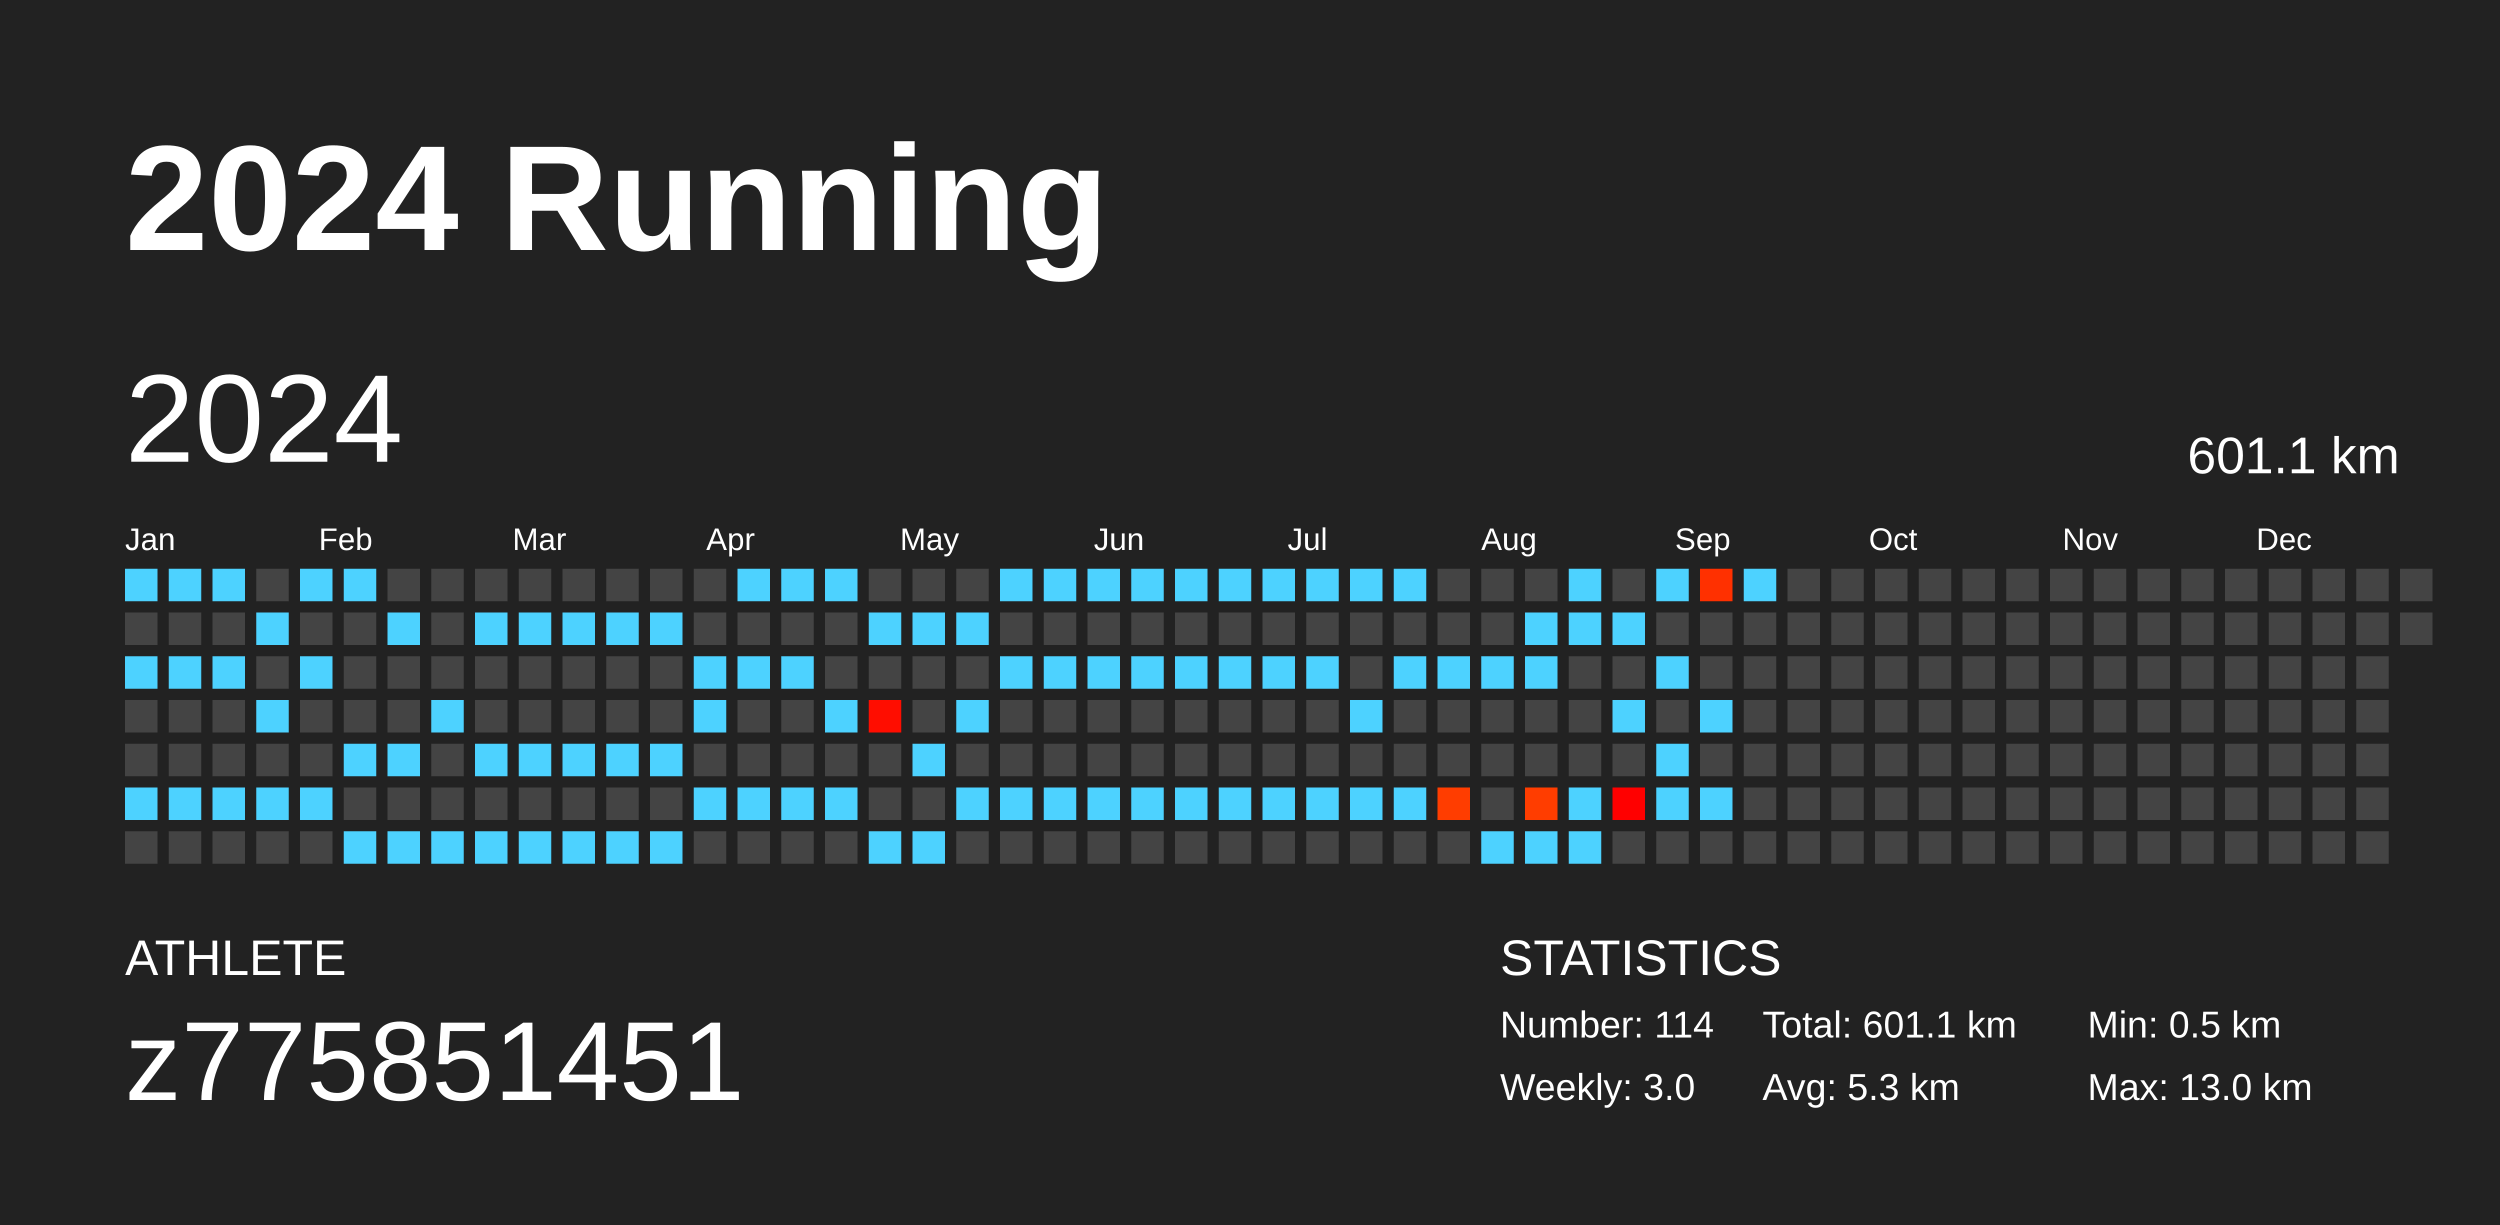
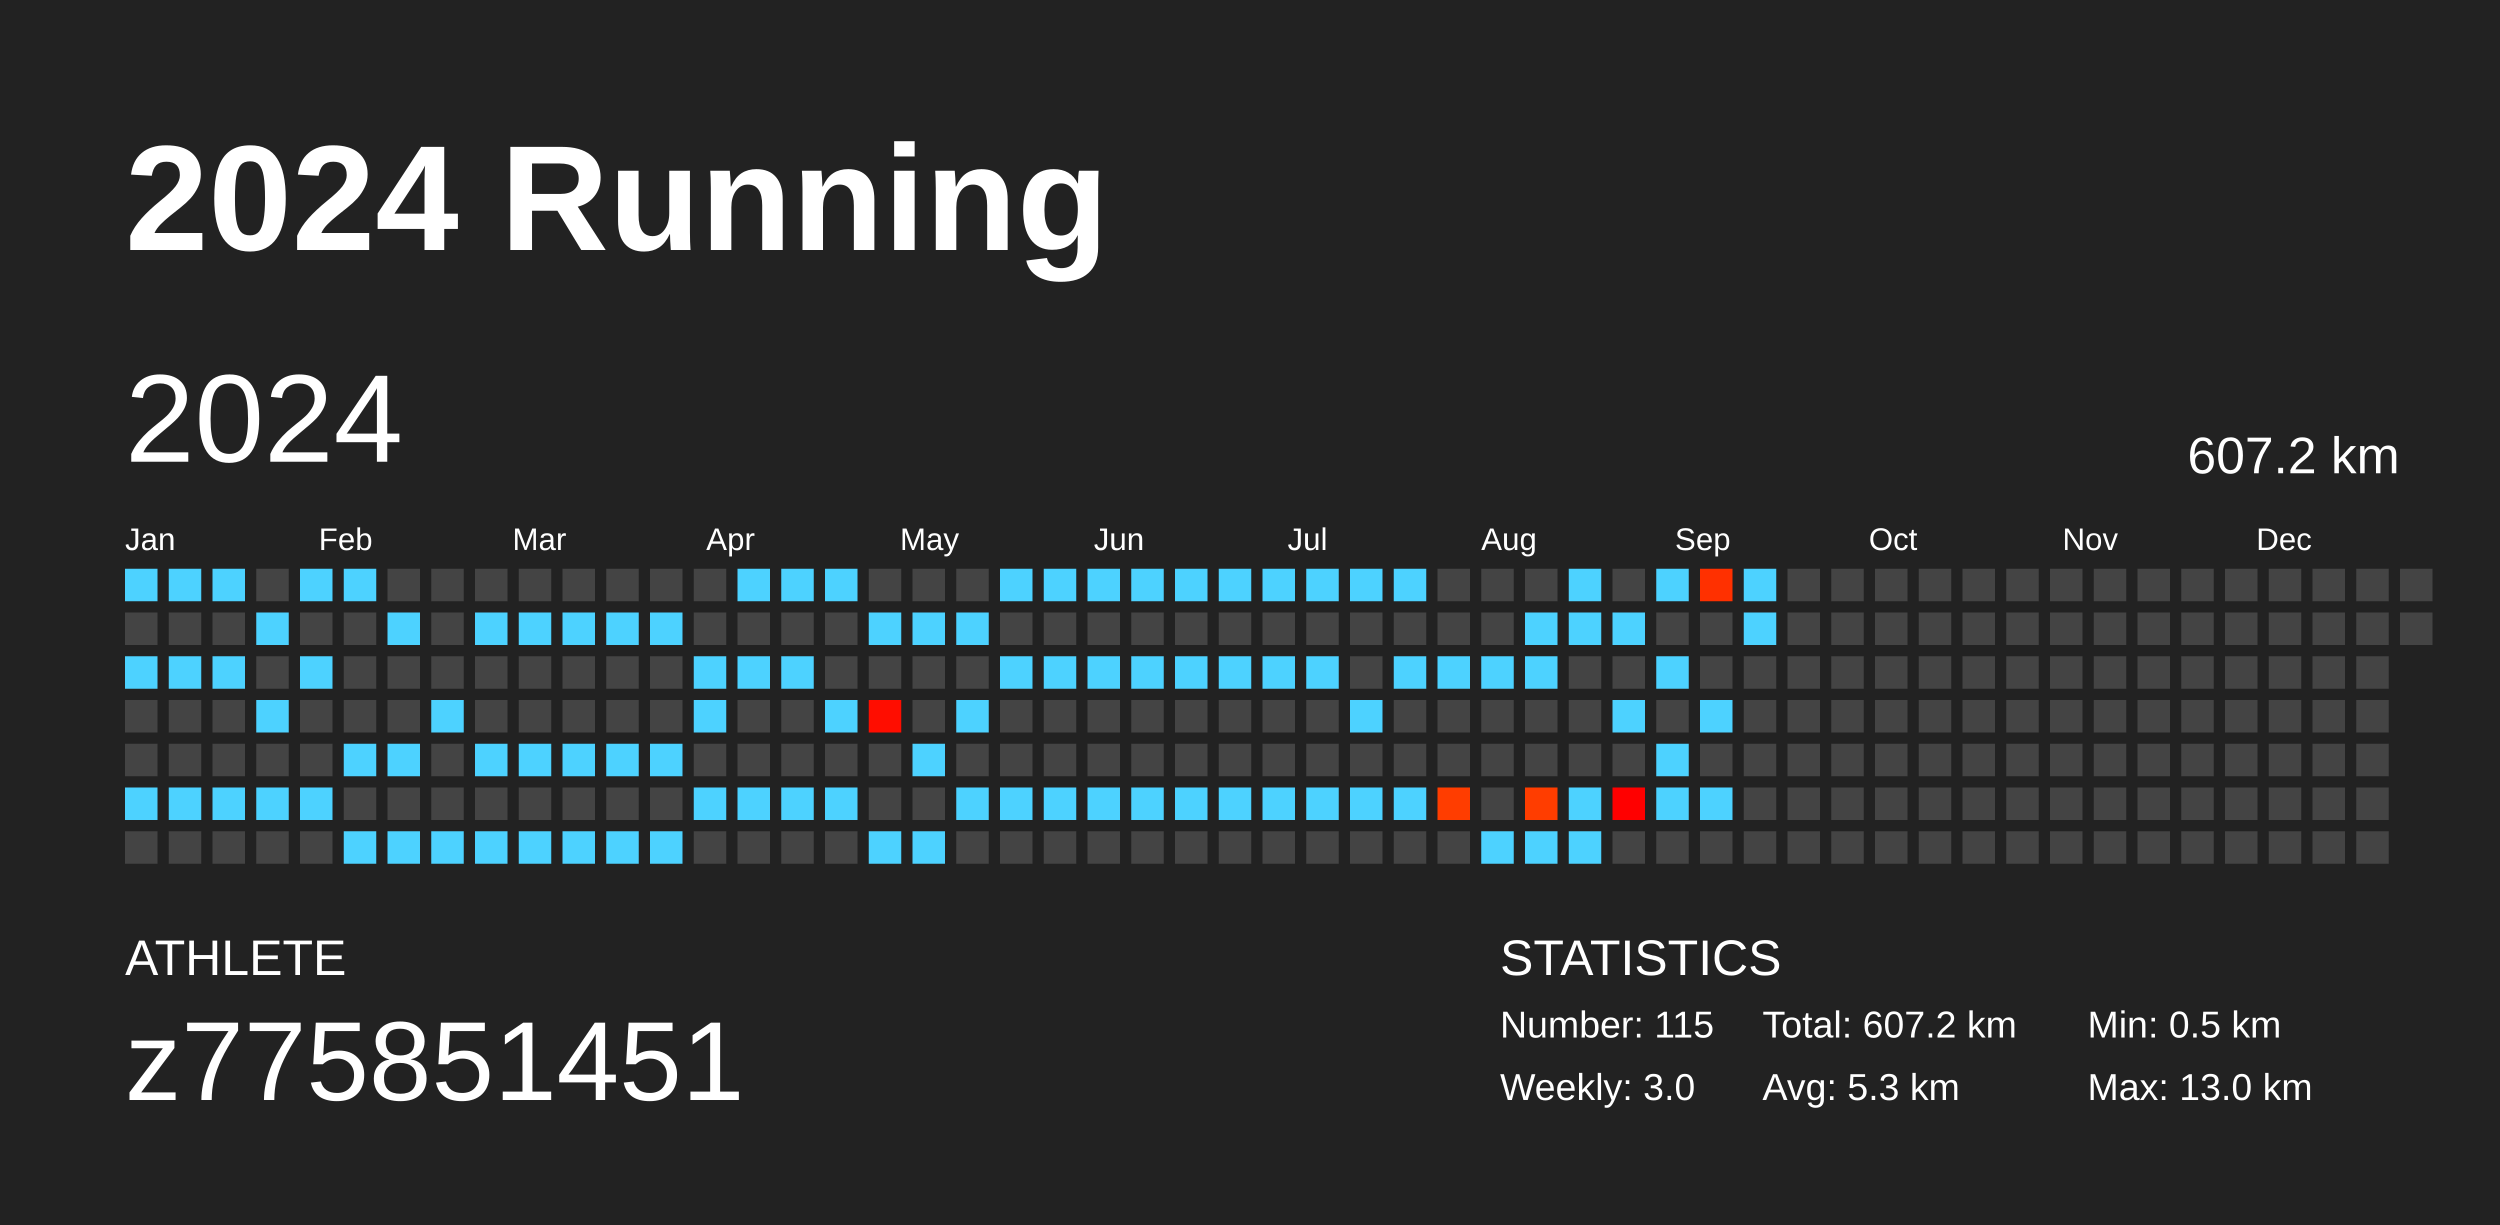
<svg xmlns="http://www.w3.org/2000/svg" baseProfile="full" height="98mm" version="1.1" viewBox="0,0,200,98" width="200mm">
  <defs />
  <rect fill="#222222" height="98" width="200" x="0" y="0" />
  <text fill="#FFFFFF" style="font-size:12px; font-family:Arial; font-weight:bold;" x="10" y="20">2024 Running</text>
  <text fill="#FFFFFF" style="font-size:4px; font-family:Arial" x="10" y="78">ATHLETE</text>
  <text fill="#FFFFFF" style="font-size:9px; font-family:Arial" x="10" y="88">z775851451</text>
  <text fill="#FFFFFF" style="font-size:4px; font-family:Arial" x="120" y="78">STATISTICS</text>
-   <text fill="#FFFFFF" style="font-size:3px; font-family:Arial" x="120" y="83">Number: 114</text>
+   <text fill="#FFFFFF" style="font-size:3px; font-family:Arial" x="120" y="83">Number: 115</text>
  <text fill="#FFFFFF" style="font-size:3px; font-family:Arial" x="120" y="88">Weekly: 3.0</text>
-   <text fill="#FFFFFF" style="font-size:3px; font-family:Arial" x="141" y="83">Total: 601.1 km</text>
+   <text fill="#FFFFFF" style="font-size:3px; font-family:Arial" x="141" y="83">Total: 607.2 km</text>
  <text fill="#FFFFFF" style="font-size:3px; font-family:Arial" x="141" y="88">Avg: 5.3 km</text>
  <text fill="#FFFFFF" style="font-size:3px; font-family:Arial" x="167" y="83">Min: 0.5 km</text>
  <text fill="#FFFFFF" style="font-size:3px; font-family:Arial" x="167" y="88">Max: 13.0 km</text>
  <text dominant-baseline="hanging" fill="#FFFFFF" style="font-size:10.0px; font-family:Arial;" x="10" y="30">2024</text>
-   <text dominant-baseline="hanging" fill="#FFFFFF" style="font-size:4.125px; font-family:Arial;" x="175" y="35">601.1 km</text>
+   <text dominant-baseline="hanging" fill="#FFFFFF" style="font-size:4.125px; font-family:Arial;" x="175" y="35">607.2 km</text>
  <text fill="#FFFFFF" style="font-size:2.5px; font-family:Arial" x="10.0" y="44">Jan</text>
  <text fill="#FFFFFF" style="font-size:2.5px; font-family:Arial" x="25.5" y="44">Feb</text>
  <text fill="#FFFFFF" style="font-size:2.5px; font-family:Arial" x="41.0" y="44">Mar</text>
  <text fill="#FFFFFF" style="font-size:2.5px; font-family:Arial" x="56.5" y="44">Apr</text>
  <text fill="#FFFFFF" style="font-size:2.5px; font-family:Arial" x="72.0" y="44">May</text>
  <text fill="#FFFFFF" style="font-size:2.5px; font-family:Arial" x="87.5" y="44">Jun</text>
  <text fill="#FFFFFF" style="font-size:2.5px; font-family:Arial" x="103.0" y="44">Jul</text>
  <text fill="#FFFFFF" style="font-size:2.5px; font-family:Arial" x="118.5" y="44">Aug</text>
  <text fill="#FFFFFF" style="font-size:2.5px; font-family:Arial" x="134.0" y="44">Sep</text>
  <text fill="#FFFFFF" style="font-size:2.5px; font-family:Arial" x="149.5" y="44">Oct</text>
  <text fill="#FFFFFF" style="font-size:2.5px; font-family:Arial" x="165.0" y="44">Nov</text>
  <text fill="#FFFFFF" style="font-size:2.5px; font-family:Arial" x="180.5" y="44">Dec</text>
  <rect fill="#4dd2ff" height="2.6" width="2.6" x="10.0" y="45.5" />
  <rect fill="#444444" height="2.6" width="2.6" x="10.0" y="49.0" />
  <rect fill="#4dd2ff" height="2.6" width="2.6" x="10.0" y="52.5" />
  <rect fill="#444444" height="2.6" width="2.6" x="10.0" y="56.0" />
  <rect fill="#444444" height="2.6" width="2.6" x="10.0" y="59.5" />
  <rect fill="#4dd2ff" height="2.6" width="2.6" x="10.0" y="63.0" />
  <rect fill="#444444" height="2.6" width="2.6" x="10.0" y="66.5" />
  <rect fill="#4dd2ff" height="2.6" width="2.6" x="13.5" y="45.5" />
  <rect fill="#444444" height="2.6" width="2.6" x="13.5" y="49.0" />
  <rect fill="#4dd2ff" height="2.6" width="2.6" x="13.5" y="52.5" />
  <rect fill="#444444" height="2.6" width="2.6" x="13.5" y="56.0" />
  <rect fill="#444444" height="2.6" width="2.6" x="13.5" y="59.5" />
  <rect fill="#4dd2ff" height="2.6" width="2.6" x="13.5" y="63.0" />
  <rect fill="#444444" height="2.6" width="2.6" x="13.5" y="66.5" />
  <rect fill="#4dd2ff" height="2.6" width="2.6" x="17.0" y="45.5" />
  <rect fill="#444444" height="2.6" width="2.6" x="17.0" y="49.0" />
  <rect fill="#4dd2ff" height="2.6" width="2.6" x="17.0" y="52.5" />
  <rect fill="#444444" height="2.6" width="2.6" x="17.0" y="56.0" />
  <rect fill="#444444" height="2.6" width="2.6" x="17.0" y="59.5" />
  <rect fill="#4dd2ff" height="2.6" width="2.6" x="17.0" y="63.0" />
  <rect fill="#444444" height="2.6" width="2.6" x="17.0" y="66.5" />
  <rect fill="#444444" height="2.6" width="2.6" x="20.5" y="45.5" />
  <rect fill="#4dd2ff" height="2.6" width="2.6" x="20.5" y="49.0" />
  <rect fill="#444444" height="2.6" width="2.6" x="20.5" y="52.5" />
  <rect fill="#4dd2ff" height="2.6" width="2.6" x="20.5" y="56.0" />
  <rect fill="#444444" height="2.6" width="2.6" x="20.5" y="59.5" />
  <rect fill="#4dd2ff" height="2.6" width="2.6" x="20.5" y="63.0" />
  <rect fill="#444444" height="2.6" width="2.6" x="20.5" y="66.5" />
  <rect fill="#4dd2ff" height="2.6" width="2.6" x="24.0" y="45.5" />
  <rect fill="#444444" height="2.6" width="2.6" x="24.0" y="49.0" />
  <rect fill="#4dd2ff" height="2.6" width="2.6" x="24.0" y="52.5" />
  <rect fill="#444444" height="2.6" width="2.6" x="24.0" y="56.0" />
  <rect fill="#444444" height="2.6" width="2.6" x="24.0" y="59.5" />
  <rect fill="#4dd2ff" height="2.6" width="2.6" x="24.0" y="63.0" />
  <rect fill="#444444" height="2.6" width="2.6" x="24.0" y="66.5" />
  <rect fill="#4dd2ff" height="2.6" width="2.6" x="27.5" y="45.5" />
  <rect fill="#444444" height="2.6" width="2.6" x="27.5" y="49.0" />
  <rect fill="#444444" height="2.6" width="2.6" x="27.5" y="52.5" />
  <rect fill="#444444" height="2.6" width="2.6" x="27.5" y="56.0" />
  <rect fill="#4dd2ff" height="2.6" width="2.6" x="27.5" y="59.5" />
  <rect fill="#444444" height="2.6" width="2.6" x="27.5" y="63.0" />
  <rect fill="#4dd2ff" height="2.6" width="2.6" x="27.5" y="66.5" />
  <rect fill="#444444" height="2.6" width="2.6" x="31.0" y="45.5" />
  <rect fill="#4dd2ff" height="2.6" width="2.6" x="31.0" y="49.0" />
  <rect fill="#444444" height="2.6" width="2.6" x="31.0" y="52.5" />
  <rect fill="#444444" height="2.6" width="2.6" x="31.0" y="56.0" />
  <rect fill="#4dd2ff" height="2.6" width="2.6" x="31.0" y="59.5" />
  <rect fill="#444444" height="2.6" width="2.6" x="31.0" y="63.0" />
  <rect fill="#4dd2ff" height="2.6" width="2.6" x="31.0" y="66.5" />
  <rect fill="#444444" height="2.6" width="2.6" x="34.5" y="45.5" />
  <rect fill="#444444" height="2.6" width="2.6" x="34.5" y="49.0" />
  <rect fill="#444444" height="2.6" width="2.6" x="34.5" y="52.5" />
  <rect fill="#4dd2ff" height="2.6" width="2.6" x="34.5" y="56.0" />
  <rect fill="#444444" height="2.6" width="2.6" x="34.5" y="59.5" />
  <rect fill="#444444" height="2.6" width="2.6" x="34.5" y="63.0" />
  <rect fill="#4dd2ff" height="2.6" width="2.6" x="34.5" y="66.5" />
  <rect fill="#444444" height="2.6" width="2.6" x="38.0" y="45.5" />
  <rect fill="#4dd2ff" height="2.6" width="2.6" x="38.0" y="49.0" />
  <rect fill="#444444" height="2.6" width="2.6" x="38.0" y="52.5" />
  <rect fill="#444444" height="2.6" width="2.6" x="38.0" y="56.0" />
  <rect fill="#4dd2ff" height="2.6" width="2.6" x="38.0" y="59.5" />
  <rect fill="#444444" height="2.6" width="2.6" x="38.0" y="63.0" />
  <rect fill="#4dd2ff" height="2.6" width="2.6" x="38.0" y="66.5" />
  <rect fill="#444444" height="2.6" width="2.6" x="41.5" y="45.5" />
  <rect fill="#4dd2ff" height="2.6" width="2.6" x="41.5" y="49.0" />
  <rect fill="#444444" height="2.6" width="2.6" x="41.5" y="52.5" />
  <rect fill="#444444" height="2.6" width="2.6" x="41.5" y="56.0" />
  <rect fill="#4dd2ff" height="2.6" width="2.6" x="41.5" y="59.5" />
  <rect fill="#444444" height="2.6" width="2.6" x="41.5" y="63.0" />
  <rect fill="#4dd2ff" height="2.6" width="2.6" x="41.5" y="66.5" />
  <rect fill="#444444" height="2.6" width="2.6" x="45.0" y="45.5" />
  <rect fill="#4dd2ff" height="2.6" width="2.6" x="45.0" y="49.0" />
  <rect fill="#444444" height="2.6" width="2.6" x="45.0" y="52.5" />
  <rect fill="#444444" height="2.6" width="2.6" x="45.0" y="56.0" />
  <rect fill="#4dd2ff" height="2.6" width="2.6" x="45.0" y="59.5" />
  <rect fill="#444444" height="2.6" width="2.6" x="45.0" y="63.0" />
  <rect fill="#4dd2ff" height="2.6" width="2.6" x="45.0" y="66.5" />
  <rect fill="#444444" height="2.6" width="2.6" x="48.5" y="45.5" />
  <rect fill="#4dd2ff" height="2.6" width="2.6" x="48.5" y="49.0" />
  <rect fill="#444444" height="2.6" width="2.6" x="48.5" y="52.5" />
  <rect fill="#444444" height="2.6" width="2.6" x="48.5" y="56.0" />
  <rect fill="#4dd2ff" height="2.6" width="2.6" x="48.5" y="59.5" />
  <rect fill="#444444" height="2.6" width="2.6" x="48.5" y="63.0" />
  <rect fill="#4dd2ff" height="2.6" width="2.6" x="48.5" y="66.5" />
  <rect fill="#444444" height="2.6" width="2.6" x="52.0" y="45.5" />
  <rect fill="#4dd2ff" height="2.6" width="2.6" x="52.0" y="49.0" />
  <rect fill="#444444" height="2.6" width="2.6" x="52.0" y="52.5" />
  <rect fill="#444444" height="2.6" width="2.6" x="52.0" y="56.0" />
  <rect fill="#4dd2ff" height="2.6" width="2.6" x="52.0" y="59.5" />
  <rect fill="#444444" height="2.6" width="2.6" x="52.0" y="63.0" />
  <rect fill="#4dd2ff" height="2.6" width="2.6" x="52.0" y="66.5" />
  <rect fill="#444444" height="2.6" width="2.6" x="55.5" y="45.5" />
  <rect fill="#444444" height="2.6" width="2.6" x="55.5" y="49.0" />
  <rect fill="#4dd2ff" height="2.6" width="2.6" x="55.5" y="52.5" />
  <rect fill="#4dd2ff" height="2.6" width="2.6" x="55.5" y="56.0" />
  <rect fill="#444444" height="2.6" width="2.6" x="55.5" y="59.5" />
  <rect fill="#4dd2ff" height="2.6" width="2.6" x="55.5" y="63.0" />
  <rect fill="#444444" height="2.6" width="2.6" x="55.5" y="66.5" />
  <rect fill="#4dd2ff" height="2.6" width="2.6" x="59.0" y="45.5" />
  <rect fill="#444444" height="2.6" width="2.6" x="59.0" y="49.0" />
  <rect fill="#4dd2ff" height="2.6" width="2.6" x="59.0" y="52.5" />
  <rect fill="#444444" height="2.6" width="2.6" x="59.0" y="56.0" />
  <rect fill="#444444" height="2.6" width="2.6" x="59.0" y="59.5" />
  <rect fill="#4dd2ff" height="2.6" width="2.6" x="59.0" y="63.0" />
  <rect fill="#444444" height="2.6" width="2.6" x="59.0" y="66.5" />
  <rect fill="#4dd2ff" height="2.6" width="2.6" x="62.5" y="45.5" />
  <rect fill="#444444" height="2.6" width="2.6" x="62.5" y="49.0" />
  <rect fill="#4dd2ff" height="2.6" width="2.6" x="62.5" y="52.5" />
  <rect fill="#444444" height="2.6" width="2.6" x="62.5" y="56.0" />
  <rect fill="#444444" height="2.6" width="2.6" x="62.5" y="59.5" />
  <rect fill="#4dd2ff" height="2.6" width="2.6" x="62.5" y="63.0" />
  <rect fill="#444444" height="2.6" width="2.6" x="62.5" y="66.5" />
  <rect fill="#4dd2ff" height="2.6" width="2.6" x="66.0" y="45.5" />
  <rect fill="#444444" height="2.6" width="2.6" x="66.0" y="49.0" />
  <rect fill="#444444" height="2.6" width="2.6" x="66.0" y="52.5" />
  <rect fill="#4dd2ff" height="2.6" width="2.6" x="66.0" y="56.0" />
  <rect fill="#444444" height="2.6" width="2.6" x="66.0" y="59.5" />
  <rect fill="#4dd2ff" height="2.6" width="2.6" x="66.0" y="63.0" />
  <rect fill="#444444" height="2.6" width="2.6" x="66.0" y="66.5" />
  <rect fill="#444444" height="2.6" width="2.6" x="69.5" y="45.5" />
  <rect fill="#4dd2ff" height="2.6" width="2.6" x="69.5" y="49.0" />
  <rect fill="#444444" height="2.6" width="2.6" x="69.5" y="52.5" />
  <rect fill="#ff0d00" height="2.6" width="2.6" x="69.5" y="56.0" />
  <rect fill="#444444" height="2.6" width="2.6" x="69.5" y="59.5" />
  <rect fill="#444444" height="2.6" width="2.6" x="69.5" y="63.0" />
  <rect fill="#4dd2ff" height="2.6" width="2.6" x="69.5" y="66.5" />
  <rect fill="#444444" height="2.6" width="2.6" x="73.0" y="45.5" />
  <rect fill="#4dd2ff" height="2.6" width="2.6" x="73.0" y="49.0" />
  <rect fill="#444444" height="2.6" width="2.6" x="73.0" y="52.5" />
  <rect fill="#444444" height="2.6" width="2.6" x="73.0" y="56.0" />
  <rect fill="#4dd2ff" height="2.6" width="2.6" x="73.0" y="59.5" />
  <rect fill="#444444" height="2.6" width="2.6" x="73.0" y="63.0" />
  <rect fill="#4dd2ff" height="2.6" width="2.6" x="73.0" y="66.5" />
  <rect fill="#444444" height="2.6" width="2.6" x="76.5" y="45.5" />
  <rect fill="#4dd2ff" height="2.6" width="2.6" x="76.5" y="49.0" />
  <rect fill="#444444" height="2.6" width="2.6" x="76.5" y="52.5" />
  <rect fill="#4dd2ff" height="2.6" width="2.6" x="76.5" y="56.0" />
  <rect fill="#444444" height="2.6" width="2.6" x="76.5" y="59.5" />
  <rect fill="#4dd2ff" height="2.6" width="2.6" x="76.5" y="63.0" />
  <rect fill="#444444" height="2.6" width="2.6" x="76.5" y="66.5" />
  <rect fill="#4dd2ff" height="2.6" width="2.6" x="80.0" y="45.5" />
  <rect fill="#444444" height="2.6" width="2.6" x="80.0" y="49.0" />
  <rect fill="#4dd2ff" height="2.6" width="2.6" x="80.0" y="52.5" />
  <rect fill="#444444" height="2.6" width="2.6" x="80.0" y="56.0" />
  <rect fill="#444444" height="2.6" width="2.6" x="80.0" y="59.5" />
  <rect fill="#4dd2ff" height="2.6" width="2.6" x="80.0" y="63.0" />
  <rect fill="#444444" height="2.6" width="2.6" x="80.0" y="66.5" />
  <rect fill="#4dd2ff" height="2.6" width="2.6" x="83.5" y="45.5" />
  <rect fill="#444444" height="2.6" width="2.6" x="83.5" y="49.0" />
  <rect fill="#4dd2ff" height="2.6" width="2.6" x="83.5" y="52.5" />
  <rect fill="#444444" height="2.6" width="2.6" x="83.5" y="56.0" />
  <rect fill="#444444" height="2.6" width="2.6" x="83.5" y="59.5" />
  <rect fill="#4dd2ff" height="2.6" width="2.6" x="83.5" y="63.0" />
  <rect fill="#444444" height="2.6" width="2.6" x="83.5" y="66.5" />
  <rect fill="#4dd2ff" height="2.6" width="2.6" x="87.0" y="45.5" />
  <rect fill="#444444" height="2.6" width="2.6" x="87.0" y="49.0" />
  <rect fill="#4dd2ff" height="2.6" width="2.6" x="87.0" y="52.5" />
  <rect fill="#444444" height="2.6" width="2.6" x="87.0" y="56.0" />
  <rect fill="#444444" height="2.6" width="2.6" x="87.0" y="59.5" />
  <rect fill="#4dd2ff" height="2.6" width="2.6" x="87.0" y="63.0" />
  <rect fill="#444444" height="2.6" width="2.6" x="87.0" y="66.5" />
  <rect fill="#4dd2ff" height="2.6" width="2.6" x="90.5" y="45.5" />
  <rect fill="#444444" height="2.6" width="2.6" x="90.5" y="49.0" />
  <rect fill="#4dd2ff" height="2.6" width="2.6" x="90.5" y="52.5" />
  <rect fill="#444444" height="2.6" width="2.6" x="90.5" y="56.0" />
  <rect fill="#444444" height="2.6" width="2.6" x="90.5" y="59.5" />
  <rect fill="#4dd2ff" height="2.6" width="2.6" x="90.5" y="63.0" />
  <rect fill="#444444" height="2.6" width="2.6" x="90.5" y="66.5" />
  <rect fill="#4dd2ff" height="2.6" width="2.6" x="94.0" y="45.5" />
  <rect fill="#444444" height="2.6" width="2.6" x="94.0" y="49.0" />
  <rect fill="#4dd2ff" height="2.6" width="2.6" x="94.0" y="52.5" />
  <rect fill="#444444" height="2.6" width="2.6" x="94.0" y="56.0" />
  <rect fill="#444444" height="2.6" width="2.6" x="94.0" y="59.5" />
  <rect fill="#4dd2ff" height="2.6" width="2.6" x="94.0" y="63.0" />
  <rect fill="#444444" height="2.6" width="2.6" x="94.0" y="66.5" />
  <rect fill="#4dd2ff" height="2.6" width="2.6" x="97.5" y="45.5" />
  <rect fill="#444444" height="2.6" width="2.6" x="97.5" y="49.0" />
  <rect fill="#4dd2ff" height="2.6" width="2.6" x="97.5" y="52.5" />
  <rect fill="#444444" height="2.6" width="2.6" x="97.5" y="56.0" />
  <rect fill="#444444" height="2.6" width="2.6" x="97.5" y="59.5" />
  <rect fill="#4dd2ff" height="2.6" width="2.6" x="97.5" y="63.0" />
  <rect fill="#444444" height="2.6" width="2.6" x="97.5" y="66.5" />
  <rect fill="#4dd2ff" height="2.6" width="2.6" x="101.0" y="45.5" />
  <rect fill="#444444" height="2.6" width="2.6" x="101.0" y="49.0" />
  <rect fill="#4dd2ff" height="2.6" width="2.6" x="101.0" y="52.5" />
  <rect fill="#444444" height="2.6" width="2.6" x="101.0" y="56.0" />
  <rect fill="#444444" height="2.6" width="2.6" x="101.0" y="59.5" />
  <rect fill="#4dd2ff" height="2.6" width="2.6" x="101.0" y="63.0" />
  <rect fill="#444444" height="2.6" width="2.6" x="101.0" y="66.5" />
  <rect fill="#4dd2ff" height="2.6" width="2.6" x="104.5" y="45.5" />
  <rect fill="#444444" height="2.6" width="2.6" x="104.5" y="49.0" />
  <rect fill="#4dd2ff" height="2.6" width="2.6" x="104.5" y="52.5" />
  <rect fill="#444444" height="2.6" width="2.6" x="104.5" y="56.0" />
  <rect fill="#444444" height="2.6" width="2.6" x="104.5" y="59.5" />
  <rect fill="#4dd2ff" height="2.6" width="2.6" x="104.5" y="63.0" />
  <rect fill="#444444" height="2.6" width="2.6" x="104.5" y="66.5" />
  <rect fill="#4dd2ff" height="2.6" width="2.6" x="108.0" y="45.5" />
  <rect fill="#444444" height="2.6" width="2.6" x="108.0" y="49.0" />
  <rect fill="#444444" height="2.6" width="2.6" x="108.0" y="52.5" />
  <rect fill="#4dd2ff" height="2.6" width="2.6" x="108.0" y="56.0" />
  <rect fill="#444444" height="2.6" width="2.6" x="108.0" y="59.5" />
  <rect fill="#4dd2ff" height="2.6" width="2.6" x="108.0" y="63.0" />
  <rect fill="#444444" height="2.6" width="2.6" x="108.0" y="66.5" />
  <rect fill="#4dd2ff" height="2.6" width="2.6" x="111.5" y="45.5" />
  <rect fill="#444444" height="2.6" width="2.6" x="111.5" y="49.0" />
  <rect fill="#4dd2ff" height="2.6" width="2.6" x="111.5" y="52.5" />
  <rect fill="#444444" height="2.6" width="2.6" x="111.5" y="56.0" />
  <rect fill="#444444" height="2.6" width="2.6" x="111.5" y="59.5" />
  <rect fill="#4dd2ff" height="2.6" width="2.6" x="111.5" y="63.0" />
  <rect fill="#444444" height="2.6" width="2.6" x="111.5" y="66.5" />
  <rect fill="#444444" height="2.6" width="2.6" x="115.0" y="45.5" />
  <rect fill="#444444" height="2.6" width="2.6" x="115.0" y="49.0" />
  <rect fill="#4dd2ff" height="2.6" width="2.6" x="115.0" y="52.5" />
  <rect fill="#444444" height="2.6" width="2.6" x="115.0" y="56.0" />
  <rect fill="#444444" height="2.6" width="2.6" x="115.0" y="59.5" />
  <rect fill="#ff3d00" height="2.6" width="2.6" x="115.0" y="63.0" />
  <rect fill="#444444" height="2.6" width="2.6" x="115.0" y="66.5" />
  <rect fill="#444444" height="2.6" width="2.6" x="118.5" y="45.5" />
  <rect fill="#444444" height="2.6" width="2.6" x="118.5" y="49.0" />
  <rect fill="#4dd2ff" height="2.6" width="2.6" x="118.5" y="52.5" />
  <rect fill="#444444" height="2.6" width="2.6" x="118.5" y="56.0" />
  <rect fill="#444444" height="2.6" width="2.6" x="118.5" y="59.5" />
  <rect fill="#444444" height="2.6" width="2.6" x="118.5" y="63.0" />
  <rect fill="#4dd2ff" height="2.6" width="2.6" x="118.5" y="66.5" />
  <rect fill="#444444" height="2.6" width="2.6" x="122.0" y="45.5" />
  <rect fill="#4dd2ff" height="2.6" width="2.6" x="122.0" y="49.0" />
  <rect fill="#4dd2ff" height="2.6" width="2.6" x="122.0" y="52.5" />
  <rect fill="#444444" height="2.6" width="2.6" x="122.0" y="56.0" />
  <rect fill="#444444" height="2.6" width="2.6" x="122.0" y="59.5" />
  <rect fill="#ff3d00" height="2.6" width="2.6" x="122.0" y="63.0" />
  <rect fill="#4dd2ff" height="2.6" width="2.6" x="122.0" y="66.5" />
  <rect fill="#4dd2ff" height="2.6" width="2.6" x="125.5" y="45.5" />
  <rect fill="#4dd2ff" height="2.6" width="2.6" x="125.5" y="49.0" />
  <rect fill="#444444" height="2.6" width="2.6" x="125.5" y="52.5" />
  <rect fill="#444444" height="2.6" width="2.6" x="125.5" y="56.0" />
  <rect fill="#444444" height="2.6" width="2.6" x="125.5" y="59.5" />
  <rect fill="#4dd2ff" height="2.6" width="2.6" x="125.5" y="63.0" />
  <rect fill="#4dd2ff" height="2.6" width="2.6" x="125.5" y="66.5" />
  <rect fill="#444444" height="2.6" width="2.6" x="129.0" y="45.5" />
  <rect fill="#4dd2ff" height="2.6" width="2.6" x="129.0" y="49.0" />
  <rect fill="#444444" height="2.6" width="2.6" x="129.0" y="52.5" />
  <rect fill="#4dd2ff" height="2.6" width="2.6" x="129.0" y="56.0" />
  <rect fill="#444444" height="2.6" width="2.6" x="129.0" y="59.5" />
  <rect fill="#ff0000" height="2.6" width="2.6" x="129.0" y="63.0" />
  <rect fill="#444444" height="2.6" width="2.6" x="129.0" y="66.5" />
  <rect fill="#4dd2ff" height="2.6" width="2.6" x="132.5" y="45.5" />
  <rect fill="#444444" height="2.6" width="2.6" x="132.5" y="49.0" />
  <rect fill="#4dd2ff" height="2.6" width="2.6" x="132.5" y="52.5" />
  <rect fill="#444444" height="2.6" width="2.6" x="132.5" y="56.0" />
  <rect fill="#4dd2ff" height="2.6" width="2.6" x="132.5" y="59.5" />
  <rect fill="#4dd2ff" height="2.6" width="2.6" x="132.5" y="63.0" />
  <rect fill="#444444" height="2.6" width="2.6" x="132.5" y="66.5" />
  <rect fill="#ff3000" height="2.6" width="2.6" x="136.0" y="45.5" />
  <rect fill="#444444" height="2.6" width="2.6" x="136.0" y="49.0" />
  <rect fill="#444444" height="2.6" width="2.6" x="136.0" y="52.5" />
  <rect fill="#4dd2ff" height="2.6" width="2.6" x="136.0" y="56.0" />
  <rect fill="#444444" height="2.6" width="2.6" x="136.0" y="59.5" />
  <rect fill="#4dd2ff" height="2.6" width="2.6" x="136.0" y="63.0" />
  <rect fill="#444444" height="2.6" width="2.6" x="136.0" y="66.5" />
  <rect fill="#4dd2ff" height="2.6" width="2.6" x="139.5" y="45.5" />
-   <rect fill="#444444" height="2.6" width="2.6" x="139.5" y="49.0" />
+   <rect fill="#4dd2ff" height="2.6" width="2.6" x="139.5" y="49.0" />
  <rect fill="#444444" height="2.6" width="2.6" x="139.5" y="52.5" />
  <rect fill="#444444" height="2.6" width="2.6" x="139.5" y="56.0" />
  <rect fill="#444444" height="2.6" width="2.6" x="139.5" y="59.5" />
  <rect fill="#444444" height="2.6" width="2.6" x="139.5" y="63.0" />
  <rect fill="#444444" height="2.6" width="2.6" x="139.5" y="66.5" />
  <rect fill="#444444" height="2.6" width="2.6" x="143.0" y="45.5" />
  <rect fill="#444444" height="2.6" width="2.6" x="143.0" y="49.0" />
  <rect fill="#444444" height="2.6" width="2.6" x="143.0" y="52.5" />
  <rect fill="#444444" height="2.6" width="2.6" x="143.0" y="56.0" />
  <rect fill="#444444" height="2.6" width="2.6" x="143.0" y="59.5" />
  <rect fill="#444444" height="2.6" width="2.6" x="143.0" y="63.0" />
  <rect fill="#444444" height="2.6" width="2.6" x="143.0" y="66.5" />
  <rect fill="#444444" height="2.6" width="2.6" x="146.5" y="45.5" />
  <rect fill="#444444" height="2.6" width="2.6" x="146.5" y="49.0" />
  <rect fill="#444444" height="2.6" width="2.6" x="146.5" y="52.5" />
  <rect fill="#444444" height="2.6" width="2.6" x="146.5" y="56.0" />
  <rect fill="#444444" height="2.6" width="2.6" x="146.5" y="59.5" />
  <rect fill="#444444" height="2.6" width="2.6" x="146.5" y="63.0" />
  <rect fill="#444444" height="2.6" width="2.6" x="146.5" y="66.5" />
  <rect fill="#444444" height="2.6" width="2.6" x="150.0" y="45.5" />
  <rect fill="#444444" height="2.6" width="2.6" x="150.0" y="49.0" />
  <rect fill="#444444" height="2.6" width="2.6" x="150.0" y="52.5" />
  <rect fill="#444444" height="2.6" width="2.6" x="150.0" y="56.0" />
  <rect fill="#444444" height="2.6" width="2.6" x="150.0" y="59.5" />
  <rect fill="#444444" height="2.6" width="2.6" x="150.0" y="63.0" />
  <rect fill="#444444" height="2.6" width="2.6" x="150.0" y="66.5" />
  <rect fill="#444444" height="2.6" width="2.6" x="153.5" y="45.5" />
  <rect fill="#444444" height="2.6" width="2.6" x="153.5" y="49.0" />
  <rect fill="#444444" height="2.6" width="2.6" x="153.5" y="52.5" />
  <rect fill="#444444" height="2.6" width="2.6" x="153.5" y="56.0" />
  <rect fill="#444444" height="2.6" width="2.6" x="153.5" y="59.5" />
  <rect fill="#444444" height="2.6" width="2.6" x="153.5" y="63.0" />
  <rect fill="#444444" height="2.6" width="2.6" x="153.5" y="66.5" />
  <rect fill="#444444" height="2.6" width="2.6" x="157.0" y="45.5" />
  <rect fill="#444444" height="2.6" width="2.6" x="157.0" y="49.0" />
  <rect fill="#444444" height="2.6" width="2.6" x="157.0" y="52.5" />
  <rect fill="#444444" height="2.6" width="2.6" x="157.0" y="56.0" />
  <rect fill="#444444" height="2.6" width="2.6" x="157.0" y="59.5" />
  <rect fill="#444444" height="2.6" width="2.6" x="157.0" y="63.0" />
  <rect fill="#444444" height="2.6" width="2.6" x="157.0" y="66.5" />
  <rect fill="#444444" height="2.6" width="2.6" x="160.5" y="45.5" />
  <rect fill="#444444" height="2.6" width="2.6" x="160.5" y="49.0" />
  <rect fill="#444444" height="2.6" width="2.6" x="160.5" y="52.5" />
  <rect fill="#444444" height="2.6" width="2.6" x="160.5" y="56.0" />
  <rect fill="#444444" height="2.6" width="2.6" x="160.5" y="59.5" />
  <rect fill="#444444" height="2.6" width="2.6" x="160.5" y="63.0" />
  <rect fill="#444444" height="2.6" width="2.6" x="160.5" y="66.5" />
  <rect fill="#444444" height="2.6" width="2.6" x="164.0" y="45.5" />
  <rect fill="#444444" height="2.6" width="2.6" x="164.0" y="49.0" />
  <rect fill="#444444" height="2.6" width="2.6" x="164.0" y="52.5" />
  <rect fill="#444444" height="2.6" width="2.6" x="164.0" y="56.0" />
  <rect fill="#444444" height="2.6" width="2.6" x="164.0" y="59.5" />
  <rect fill="#444444" height="2.6" width="2.6" x="164.0" y="63.0" />
  <rect fill="#444444" height="2.6" width="2.6" x="164.0" y="66.5" />
  <rect fill="#444444" height="2.6" width="2.6" x="167.5" y="45.5" />
  <rect fill="#444444" height="2.6" width="2.6" x="167.5" y="49.0" />
  <rect fill="#444444" height="2.6" width="2.6" x="167.5" y="52.5" />
  <rect fill="#444444" height="2.6" width="2.6" x="167.5" y="56.0" />
  <rect fill="#444444" height="2.6" width="2.6" x="167.5" y="59.5" />
  <rect fill="#444444" height="2.6" width="2.6" x="167.5" y="63.0" />
  <rect fill="#444444" height="2.6" width="2.6" x="167.5" y="66.5" />
  <rect fill="#444444" height="2.6" width="2.6" x="171.0" y="45.5" />
  <rect fill="#444444" height="2.6" width="2.6" x="171.0" y="49.0" />
  <rect fill="#444444" height="2.6" width="2.6" x="171.0" y="52.5" />
  <rect fill="#444444" height="2.6" width="2.6" x="171.0" y="56.0" />
  <rect fill="#444444" height="2.6" width="2.6" x="171.0" y="59.5" />
  <rect fill="#444444" height="2.6" width="2.6" x="171.0" y="63.0" />
  <rect fill="#444444" height="2.6" width="2.6" x="171.0" y="66.5" />
  <rect fill="#444444" height="2.6" width="2.6" x="174.5" y="45.5" />
  <rect fill="#444444" height="2.6" width="2.6" x="174.5" y="49.0" />
  <rect fill="#444444" height="2.6" width="2.6" x="174.5" y="52.5" />
  <rect fill="#444444" height="2.6" width="2.6" x="174.5" y="56.0" />
  <rect fill="#444444" height="2.6" width="2.6" x="174.5" y="59.5" />
  <rect fill="#444444" height="2.6" width="2.6" x="174.5" y="63.0" />
  <rect fill="#444444" height="2.6" width="2.6" x="174.5" y="66.5" />
  <rect fill="#444444" height="2.6" width="2.6" x="178.0" y="45.5" />
  <rect fill="#444444" height="2.6" width="2.6" x="178.0" y="49.0" />
  <rect fill="#444444" height="2.6" width="2.6" x="178.0" y="52.5" />
  <rect fill="#444444" height="2.6" width="2.6" x="178.0" y="56.0" />
  <rect fill="#444444" height="2.6" width="2.6" x="178.0" y="59.5" />
  <rect fill="#444444" height="2.6" width="2.6" x="178.0" y="63.0" />
  <rect fill="#444444" height="2.6" width="2.6" x="178.0" y="66.5" />
  <rect fill="#444444" height="2.6" width="2.6" x="181.5" y="45.5" />
  <rect fill="#444444" height="2.6" width="2.6" x="181.5" y="49.0" />
  <rect fill="#444444" height="2.6" width="2.6" x="181.5" y="52.5" />
  <rect fill="#444444" height="2.6" width="2.6" x="181.5" y="56.0" />
  <rect fill="#444444" height="2.6" width="2.6" x="181.5" y="59.5" />
  <rect fill="#444444" height="2.6" width="2.6" x="181.5" y="63.0" />
  <rect fill="#444444" height="2.6" width="2.6" x="181.5" y="66.5" />
  <rect fill="#444444" height="2.6" width="2.6" x="185.0" y="45.5" />
  <rect fill="#444444" height="2.6" width="2.6" x="185.0" y="49.0" />
  <rect fill="#444444" height="2.6" width="2.6" x="185.0" y="52.5" />
  <rect fill="#444444" height="2.6" width="2.6" x="185.0" y="56.0" />
  <rect fill="#444444" height="2.6" width="2.6" x="185.0" y="59.5" />
  <rect fill="#444444" height="2.6" width="2.6" x="185.0" y="63.0" />
  <rect fill="#444444" height="2.6" width="2.6" x="185.0" y="66.5" />
  <rect fill="#444444" height="2.6" width="2.6" x="188.5" y="45.5" />
  <rect fill="#444444" height="2.6" width="2.6" x="188.5" y="49.0" />
  <rect fill="#444444" height="2.6" width="2.6" x="188.5" y="52.5" />
  <rect fill="#444444" height="2.6" width="2.6" x="188.5" y="56.0" />
  <rect fill="#444444" height="2.6" width="2.6" x="188.5" y="59.5" />
  <rect fill="#444444" height="2.6" width="2.6" x="188.5" y="63.0" />
  <rect fill="#444444" height="2.6" width="2.6" x="188.5" y="66.5" />
  <rect fill="#444444" height="2.6" width="2.6" x="192.0" y="45.5" />
  <rect fill="#444444" height="2.6" width="2.6" x="192.0" y="49.0" />
</svg>
